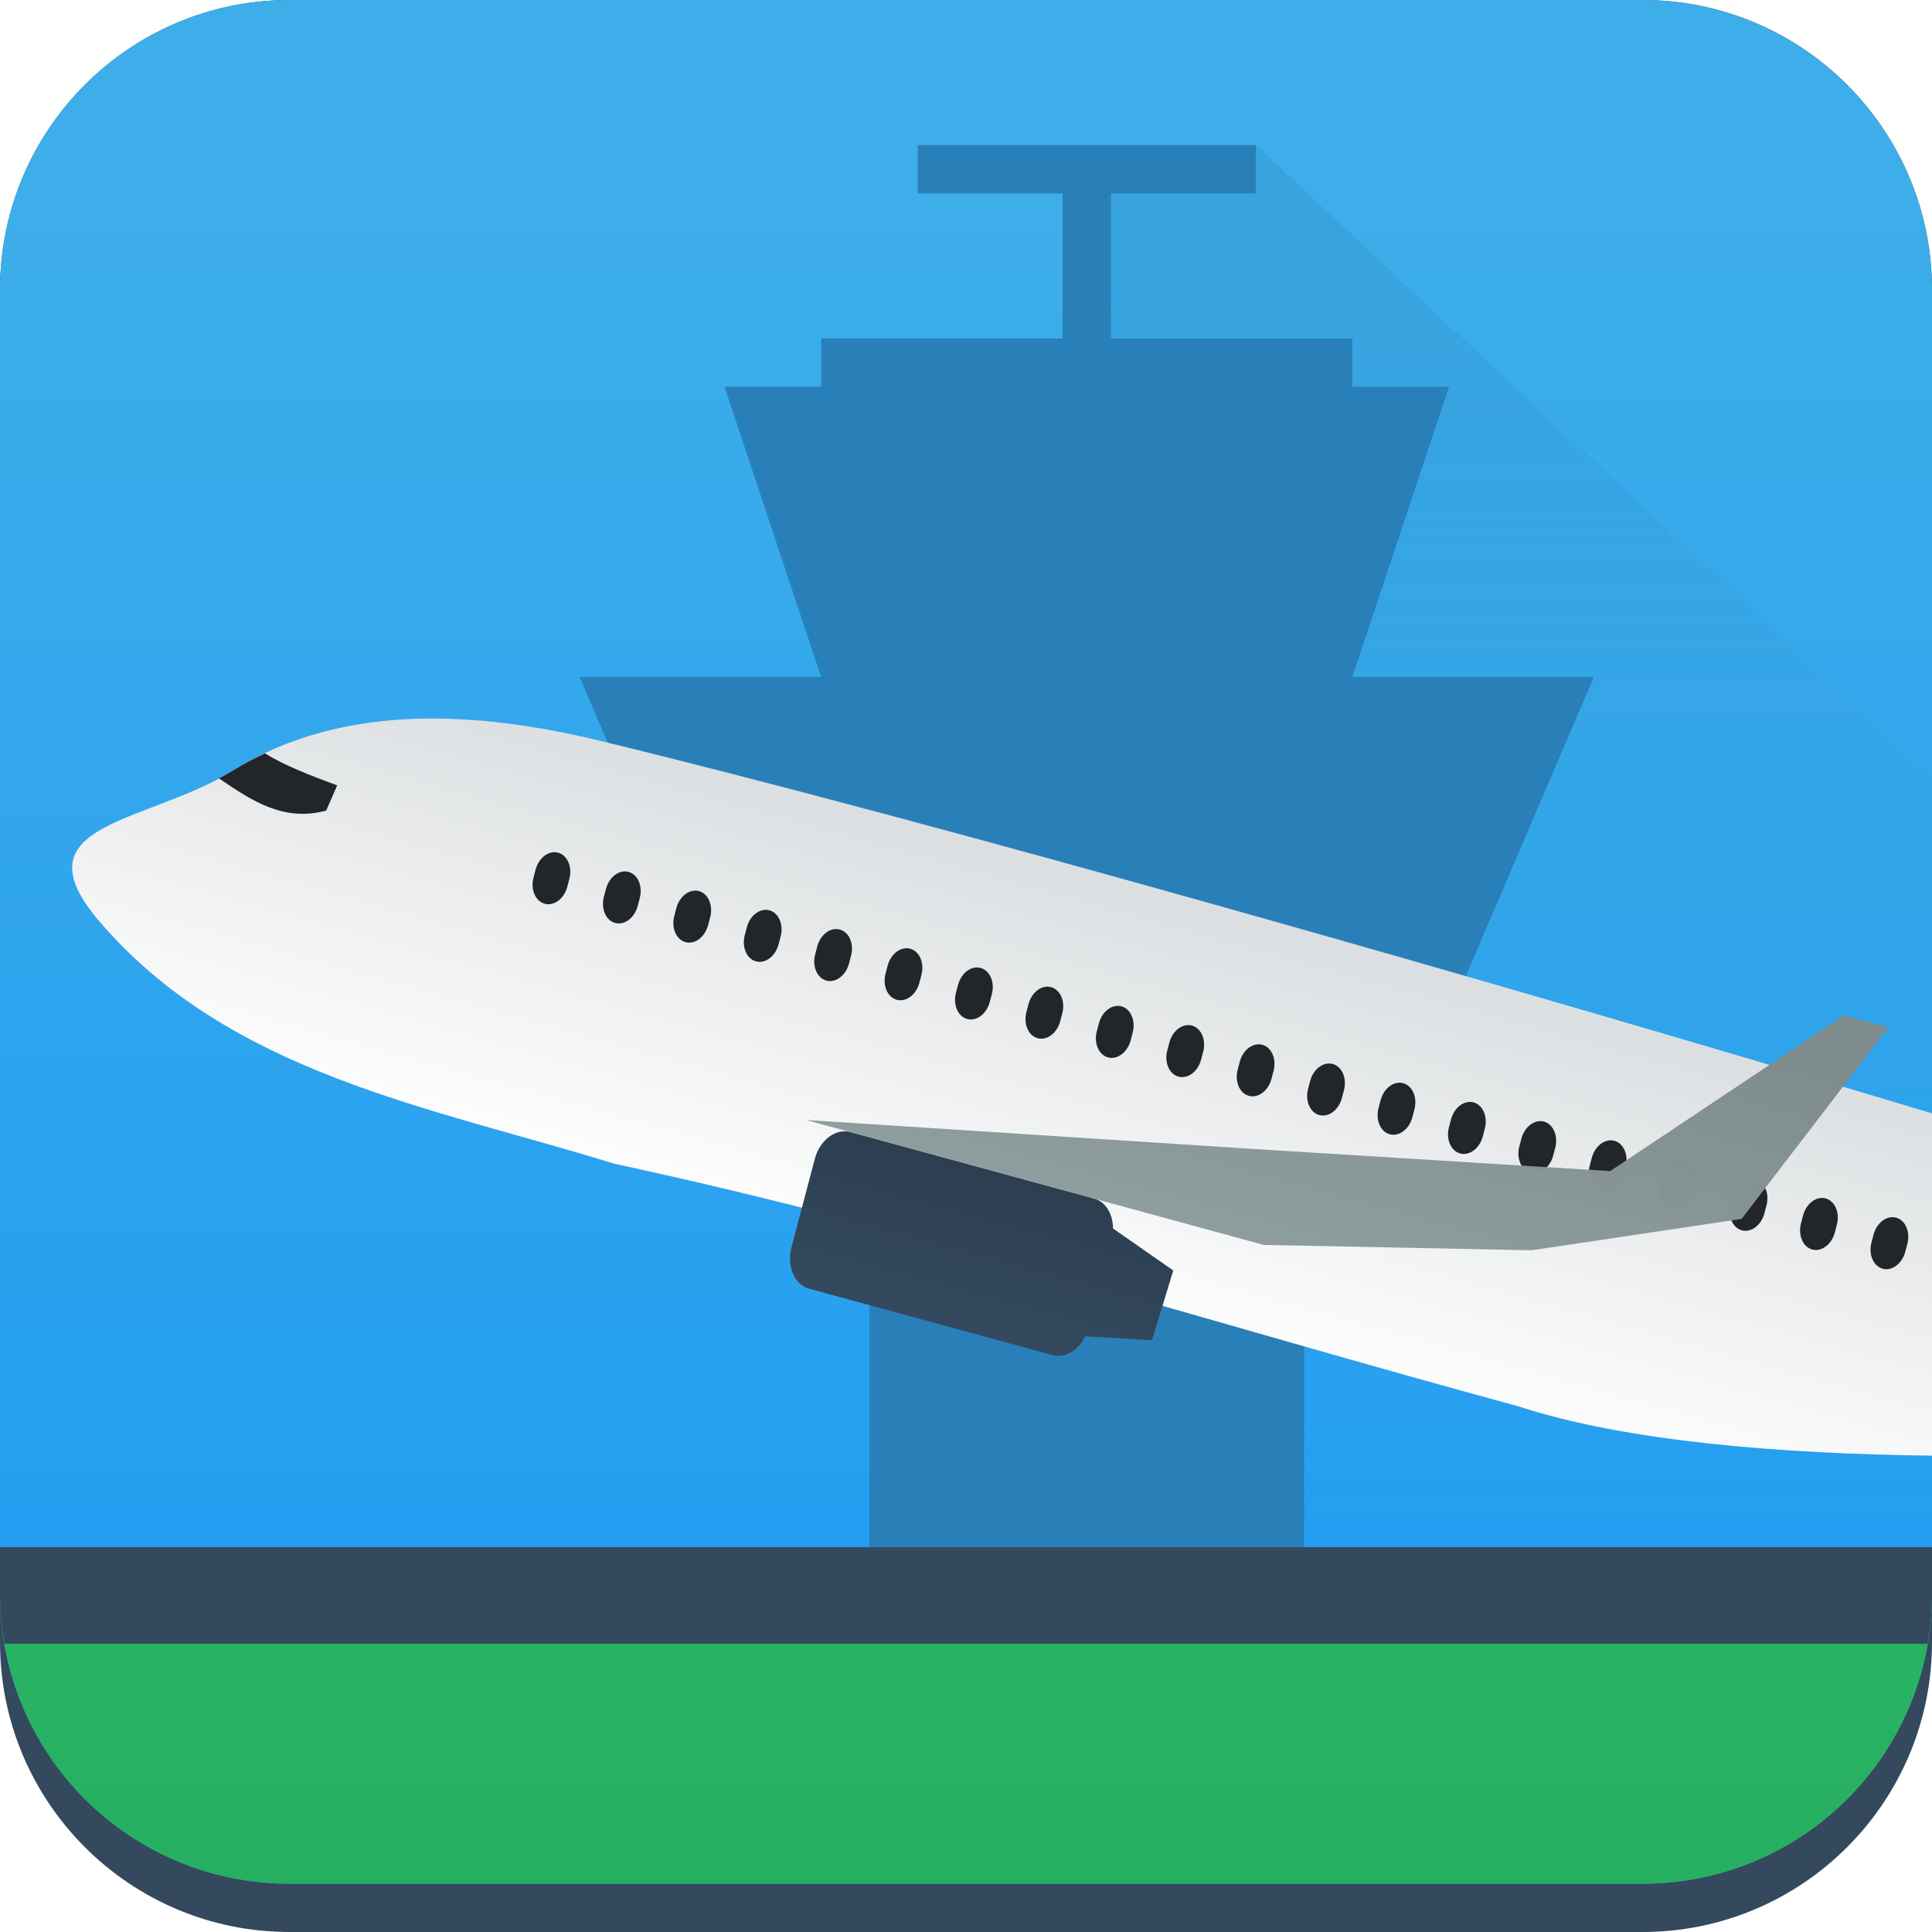
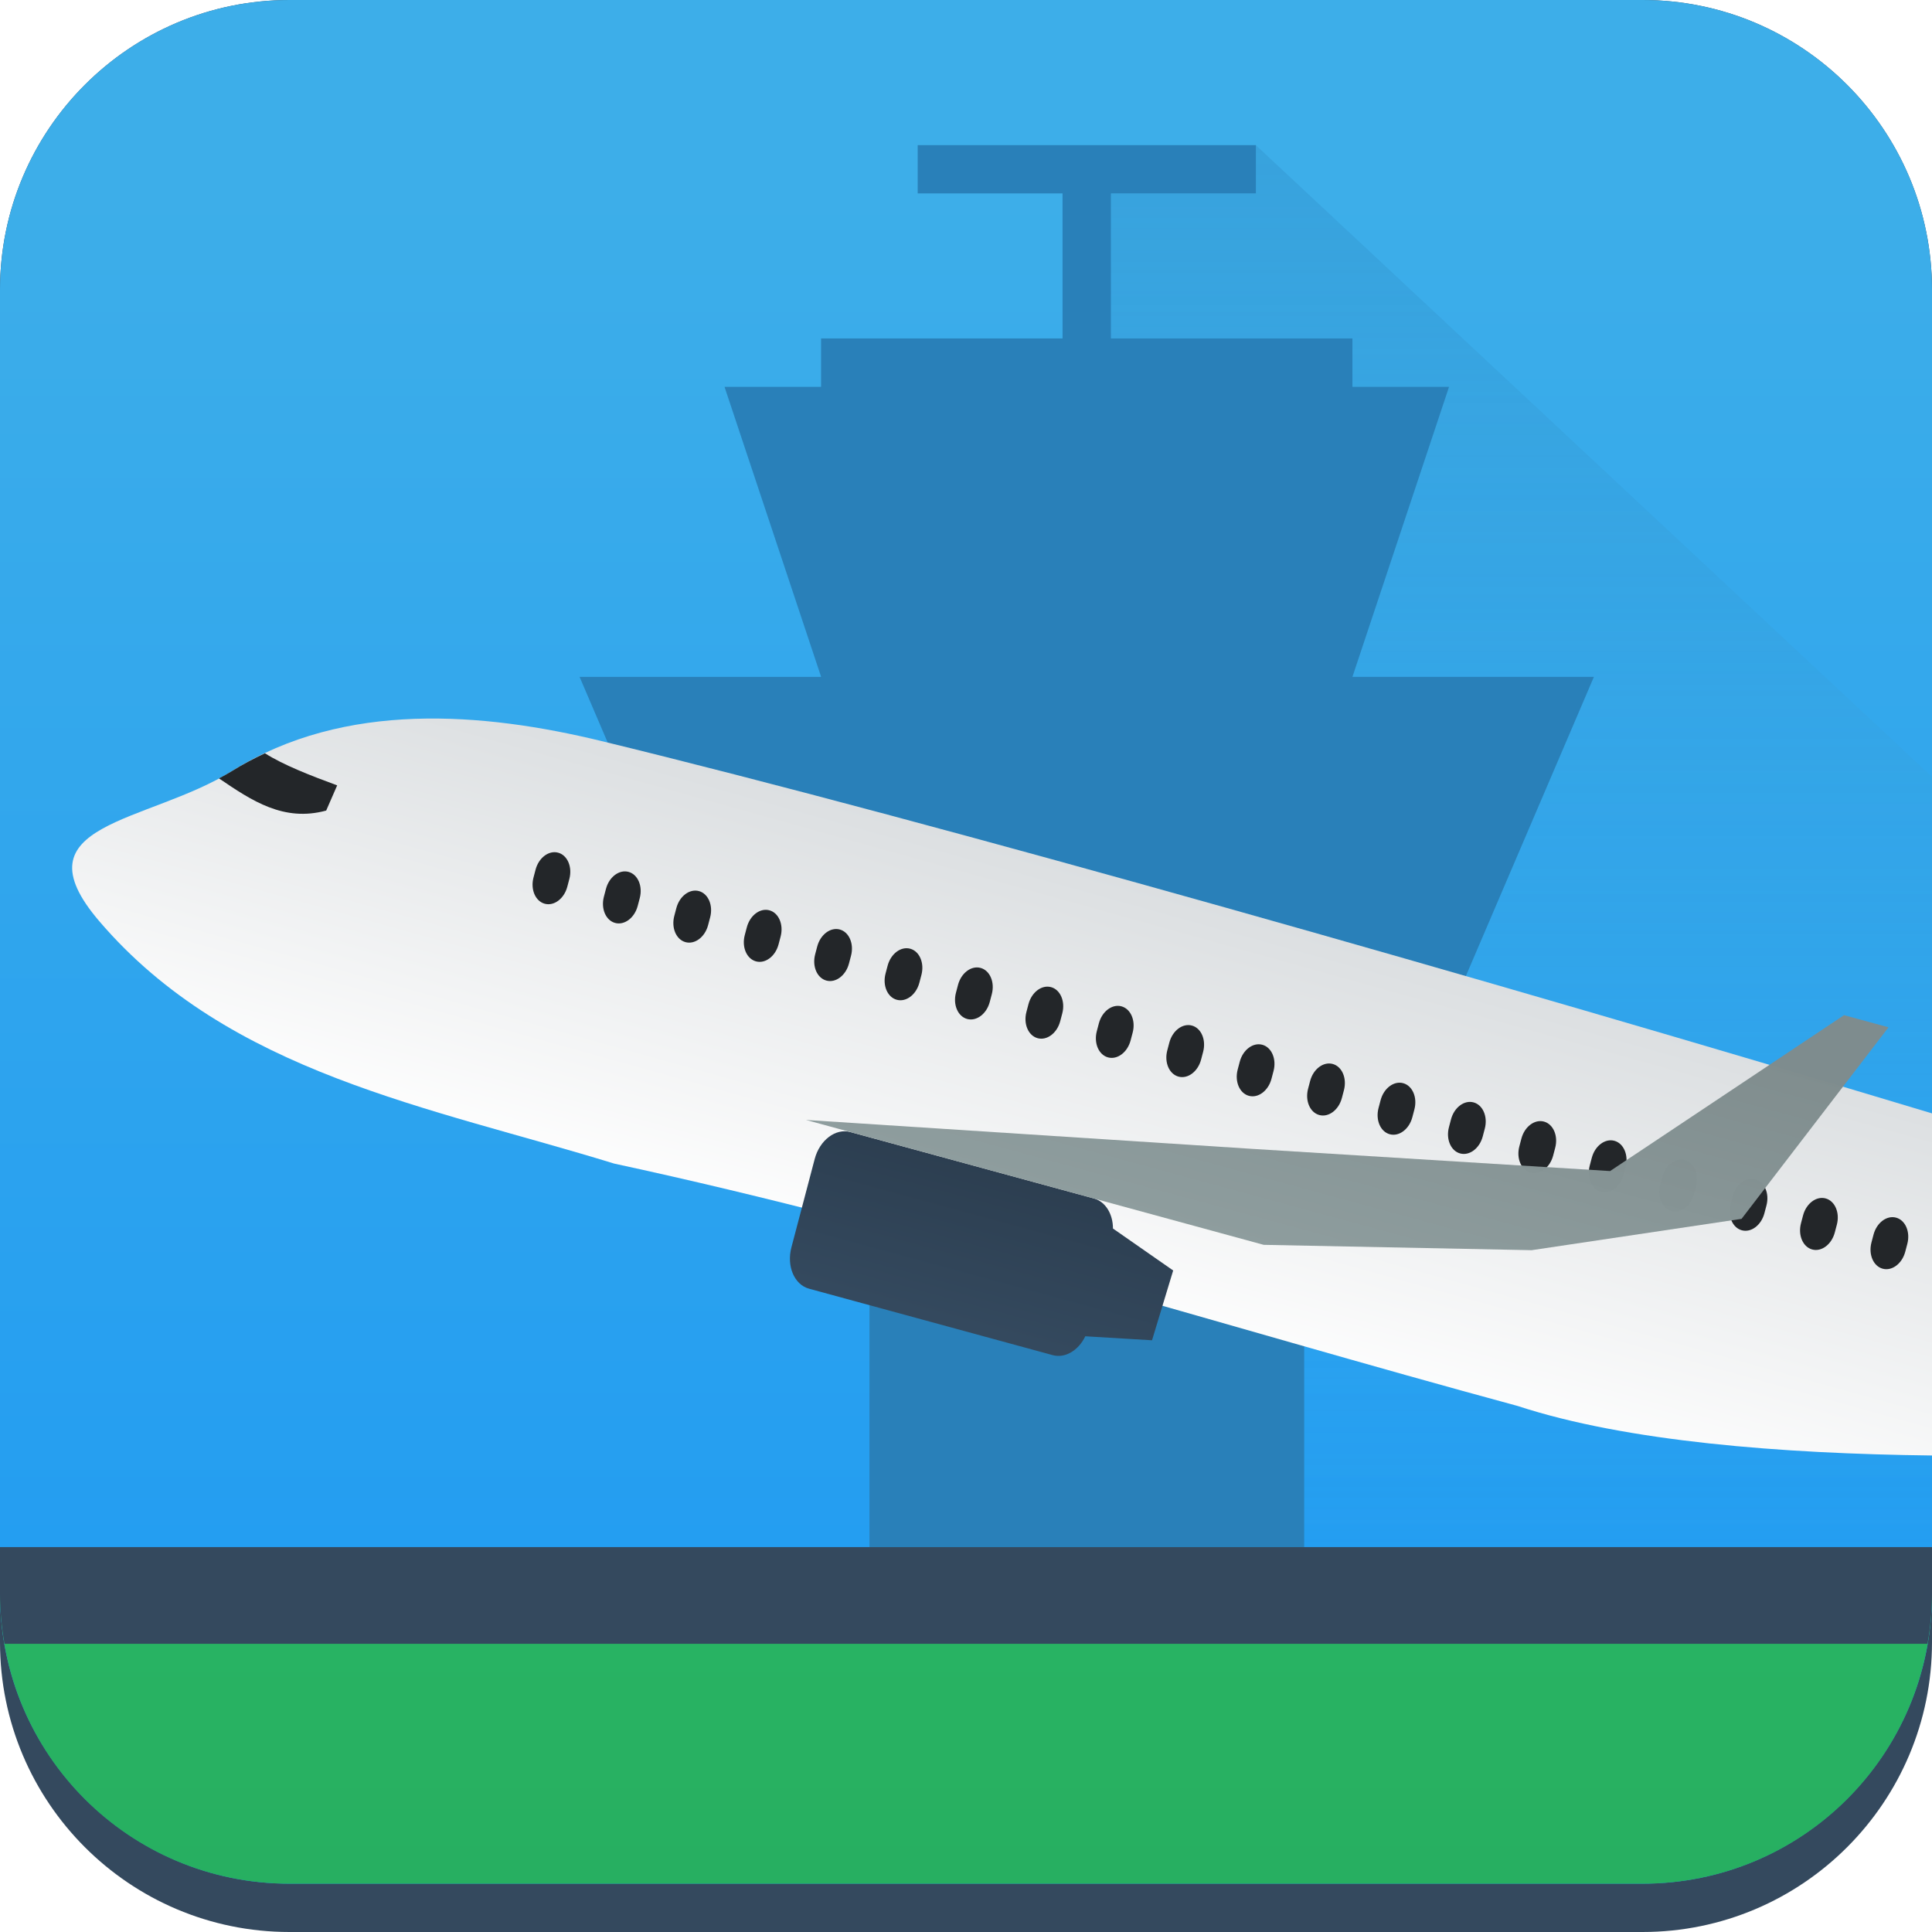
- <svg xmlns="http://www.w3.org/2000/svg" width="64" height="64" viewBox="0 0 16.933 16.933" version="1.1" id="svg94">
+ <svg xmlns="http://www.w3.org/2000/svg" width="86" height="86" viewBox="0 0 22.754 22.754" version="1.1" id="svg94">
  <defs id="defs98" />
-   <linearGradient id="a" x1="24" x2="24" y1="294" y2="257" gradientTransform="matrix(0.4233332,0,0,0.4136431,-1.693334,-104.6614)" gradientUnits="userSpaceOnUse">
+   <linearGradient id="a" x1="24" x2="24" y1="294" y2="257" gradientTransform="matrix(0.5688538,0,0,0.5558329,-2.275417,-140.6387)" gradientUnits="userSpaceOnUse">
    <stop stop-color="#1d99f3" offset="0" id="stop2" />
    <stop stop-color="#3daee9" offset="1" id="stop4" />
  </linearGradient>
-   <linearGradient id="b" x1="24" x2="24" y1="294" y2="257" gradientTransform="matrix(0.4233331,0,0,0.4136431,-1.693333,-104.6614)" gradientUnits="userSpaceOnUse">
+   <linearGradient id="b" x1="24" x2="24" y1="294" y2="257" gradientTransform="matrix(0.5688538,0,0,0.5558328,-2.275417,-140.6387)" gradientUnits="userSpaceOnUse">
    <stop stop-color="#27ae60" offset="0" id="stop7" />
    <stop stop-color="#2ecc71" offset="1" id="stop9" />
  </linearGradient>
-   <linearGradient id="c" x1="120.397" x2="120.347" y1="23.021" y2="32.414" gradientTransform="matrix(0.5831837,0.159081,-0.1963008,0.7458132,-51.10459,-30.78056)" gradientUnits="userSpaceOnUse">
+   <linearGradient id="c" x1="120.397" x2="120.347" y1="23.021" y2="32.414" gradientTransform="matrix(0.7836529,0.213765,-0.2637792,1.002186,-68.67177,-41.36137)" gradientUnits="userSpaceOnUse">
    <stop stop-color="#bdc3c7" offset="0" id="stop12" />
    <stop stop-color="#fff" offset="1" id="stop14" />
  </linearGradient>
-   <linearGradient id="d" x1="119.851" x2="119.851" y1="27.384" y2="33.015" gradientTransform="matrix(0.5831837,0.159081,-0.1963008,0.7458132,-51.10459,-30.78056)" gradientUnits="userSpaceOnUse">
+   <linearGradient id="d" x1="119.851" x2="119.851" y1="27.384" y2="33.015" gradientTransform="matrix(0.7836529,0.213765,-0.2637792,1.002186,-68.67177,-41.36137)" gradientUnits="userSpaceOnUse">
    <stop stop-color="#7f8c8d" offset="0" id="stop17" />
    <stop stop-color="#95a5a6" offset="1" id="stop19" />
  </linearGradient>
-   <linearGradient id="e" x1="112.705" x2="112.705" y1="30.894" y2="32.712" gradientTransform="matrix(0.5831837,0.159081,-0.1963008,0.7458132,-51.10459,-30.78056)" gradientUnits="userSpaceOnUse">
+   <linearGradient id="e" x1="112.705" x2="112.705" y1="30.894" y2="32.712" gradientTransform="matrix(0.7836529,0.213765,-0.2637792,1.002186,-68.67177,-41.36137)" gradientUnits="userSpaceOnUse">
    <stop stop-color="#2c3e50" offset="0" id="stop22" />
    <stop stop-color="#34495e" offset="1" id="stop24" />
  </linearGradient>
-   <linearGradient id="f" x1="31" x2="31" y1="-21.23" y2="36" gradientTransform="matrix(0.4233331,0,0,0.423732,-1.693333,-1.694526)" gradientUnits="userSpaceOnUse">
+   <linearGradient id="f" x1="31" x2="31" y1="-21.23" y2="36" gradientTransform="matrix(0.5688538,0,0,0.5693897,-2.275417,-2.27702)" gradientUnits="userSpaceOnUse">
    <stop stop-color="#2980b9" offset="0" id="stop27" />
    <stop stop-color="#3daee9" stop-opacity="0" offset="1" id="stop29" />
  </linearGradient>
-   <rect x="1.8292337e-06" y="4.0744681e-06" width="16.933" height="16.933" rx="2.538" ry="2.54" fill="#34495e" stroke-width="0.424" id="rect32" />
-   <rect x="1.8292337e-06" y="4.0744681e-06" width="16.933" height="16.51" rx="2.538" ry="2.54" fill="url(#a)" stroke-width="0.424" id="rect34" style="fill:url(#a)" />
-   <path d="M 11.007,1.272 V 1.695 H 9.737 v 1.272 h 1.27 l 0.423,10.593 h 5.503 V 6.809 Z" fill="url(#f)" stroke-width="0.424" id="path36" style="fill:url(#f)" />
-   <path d="M 8.2900799e-4,13.983 C 0.008,15.384 1.136,16.51 2.538,16.51 H 14.396 c 1.401,0 2.53,-1.126 2.537,-2.527 z" fill="url(#b)" stroke-width="0.424" id="path38" style="fill:url(#b)" />
-   <path d="m 8.043,1.272 v 0.424 h 1.27 V 2.966 H 7.197 V 3.39 H 6.35 L 7.197,5.933 H 5.08 l 1.27,2.966 H 7.62 V 13.56 H 11.43 V 8.899 h 1.27 l 1.27,-2.966 H 11.853 L 12.7,3.39 H 11.853 V 2.966 H 9.737 V 1.695 H 11.007 V 1.272 Z" fill="#2980b9" id="path40" style="stroke-width:0.112" />
-   <path d="M 3.636,6.3 C 3.08,6.32 2.529,6.448 2.038,6.755 1.295,7.22 0.129,7.207 0.869,8.073 2.011,9.41 3.771,9.702 5.383,10.199 c 2.674,0.576 5.281,1.409 7.919,2.125 0.949,0.311 2.31,0.418 3.631,0.434 V 9.758 C 13.06,8.593 8.182,7.203 5.269,6.495 4.755,6.37 4.193,6.281 3.636,6.3 Z" fill="url(#c)" stroke-width="0.683" id="path42" style="fill:url(#c)" />
-   <path d="m 7.454,9.922 c -0.13,-0.035 -0.269,0.07 -0.313,0.236 l -0.204,0.774 c -0.044,0.166 0.026,0.328 0.155,0.363 l 2.134,0.582 c 0.11,0.03 0.226,-0.042 0.286,-0.165 0.195,0.012 0.39,0.023 0.585,0.035 0.062,-0.204 0.124,-0.408 0.186,-0.612 -0.176,-0.123 -0.352,-0.245 -0.528,-0.368 -3.19e-4,-0.126 -0.064,-0.235 -0.167,-0.263 -1.57e-4,-4.4e-5 -4.66e-4,-1.27e-4 -5.83e-4,-1.59e-4 z" fill="url(#e)" stroke-width="0.683" id="path44" style="fill:url(#e)" />
-   <g transform="matrix(0.5831837,0.159081,-0.1963008,0.7458132,-51.10459,-30.78056)" fill="#232629" id="g88">
+   <rect x="1.8292337e-06" y="4.0744681e-06" width="22.754" height="22.754" rx="3.41" ry="3.413" fill="#34495e" stroke-width="0.569" id="rect32" />
+   <rect x="1.8292337e-06" y="4.0744681e-06" width="22.754" height="22.185" rx="3.41" ry="3.413" fill="url(#a)" stroke-width="0.569" id="rect34" style="fill:url(#a)" />
+   <path d="m 14.79,1.709 v 0.569 h -1.707 v 1.709 H 14.79 l 0.569,14.235 h 7.395 V 9.149 Z" fill="url(#f)" stroke-width="0.569" id="path36" style="fill:url(#f)" />
+   <path d="m 0.001,18.79 c 0.01,1.883 1.526,3.395 3.409,3.395 H 19.344 c 1.883,0 3.399,-1.513 3.409,-3.395 z" fill="url(#b)" stroke-width="0.569" id="path38" style="fill:url(#b)" />
+   <path d="m 10.808,1.709 v 0.569 h 1.706 V 3.986 H 9.67 V 4.556 H 8.533 l 1.138,3.416 H 6.826 L 8.533,11.958 h 1.707 v 6.263 h 5.12 v -6.263 h 1.706 l 1.706,-3.986 h -2.844 l 1.138,-3.416 H 15.928 V 3.986 H 13.084 V 2.278 h 1.707 v -0.569 z" fill="#2980b9" id="path40" style="stroke-width:0.151" />
+   <path d="M 4.886,8.466 C 4.139,8.492 3.399,8.664 2.739,9.077 1.74,9.702 0.173,9.684 1.168,10.848 c 1.534,1.796 3.9,2.189 6.065,2.856 3.593,0.775 7.097,1.894 10.642,2.855 1.275,0.418 3.104,0.562 4.88,0.583 V 13.113 C 17.549,11.546 10.995,9.678 7.081,8.727 6.389,8.559 5.634,8.44 4.886,8.466 Z" fill="url(#c)" stroke-width="0.917" id="path42" style="fill:url(#c)" />
+   <path d="m 10.016,13.333 c -0.174,-0.048 -0.362,0.094 -0.421,0.317 l -0.274,1.04 c -0.059,0.223 0.034,0.441 0.209,0.488 l 2.868,0.782 c 0.148,0.04 0.304,-0.056 0.384,-0.222 0.262,0.016 0.524,0.032 0.786,0.047 0.083,-0.274 0.166,-0.548 0.249,-0.822 -0.236,-0.165 -0.473,-0.33 -0.709,-0.494 -4.28e-4,-0.17 -0.086,-0.315 -0.224,-0.354 -2.11e-4,-5.9e-5 -6.26e-4,-1.7e-4 -7.84e-4,-2.13e-4 z" fill="url(#e)" stroke-width="0.917" id="path44" style="fill:url(#e)" />
+   <g transform="matrix(0.7836529,0.213765,-0.2637792,1.002186,-68.67177,-41.36136)" fill="#232629" id="g88">
    <path d="m 101.218,28.533 c -0.135,0.09 -0.267,0.185 -0.391,0.289 -0.051,0.043 -0.106,0.084 -0.162,0.125 0.548,0.148 1.07,0.285 1.622,0.032 l 0.061,-0.309 c -0.422,-0.029 -0.831,-0.063 -1.131,-0.136 z" id="path46" />
    <rect x="105.441" y="28.747" width="0.508" height="0.6" rx="0.254" id="rect48" />
    <rect x="106.499" y="28.747" width="0.508" height="0.6" rx="0.254" id="rect50" />
    <rect x="107.557" y="28.747" width="0.508" height="0.6" rx="0.254" id="rect52" />
    <rect x="108.616" y="28.747" width="0.508" height="0.6" rx="0.254" id="rect54" />
    <rect x="109.674" y="28.747" width="0.508" height="0.6" rx="0.254" id="rect56" />
    <rect x="110.732" y="28.747" width="0.508" height="0.6" rx="0.254" id="rect58" />
    <rect x="111.79" y="28.747" width="0.508" height="0.6" rx="0.254" id="rect60" />
    <rect x="112.849" y="28.747" width="0.508" height="0.6" rx="0.254" id="rect62" />
    <rect x="113.907" y="28.747" width="0.508" height="0.6" rx="0.254" id="rect64" />
    <rect x="114.966" y="28.747" width="0.508" height="0.6" rx="0.254" id="rect66" />
    <rect x="116.024" y="28.747" width="0.508" height="0.6" rx="0.254" id="rect68" />
    <rect x="117.082" y="28.747" width="0.508" height="0.6" rx="0.254" id="rect70" />
    <rect x="118.141" y="28.747" width="0.508" height="0.6" rx="0.254" id="rect72" />
    <rect x="119.199" y="28.747" width="0.508" height="0.6" rx="0.254" id="rect74" />
    <rect x="120.257" y="28.747" width="0.508" height="0.6" rx="0.254" id="rect76" />
    <rect x="121.315" y="28.747" width="0.508" height="0.6" rx="0.254" id="rect78" />
    <rect x="122.374" y="28.747" width="0.508" height="0.6" rx="0.254" id="rect80" />
    <rect x="123.432" y="28.747" width="0.508" height="0.6" rx="0.254" id="rect82" />
    <rect x="124.49" y="28.747" width="0.508" height="0.6" rx="0.254" id="rect84" />
    <rect x="125.549" y="28.747" width="0.508" height="0.6" rx="0.254" id="rect86" />
  </g>
-   <path d="m 7.064,9.816 3.903,0.253 3.145,0.195 2.05,-1.366 0.39,0.106 -1.288,1.679 -1.84,0.275 -2.349,-0.047 z" fill="url(#d)" opacity="0.99" stroke-width="0.427" id="path90" style="fill:url(#d)" />
-   <path d="m 2.1079874e-6,13.56 v 0.41 c 0,0.149 0.015,0.295 0.04,0.437 H 16.894 c 0.025,-0.142 0.04,-0.288 0.04,-0.437 v -0.41 z" fill="#34495e" stroke-width="0.424" id="path92" />
+   <path d="m 9.492,13.19 5.245,0.34 4.226,0.262 2.755,-1.836 0.524,0.143 -1.731,2.256 -2.472,0.369 -3.156,-0.063 z" fill="url(#d)" opacity="0.99" stroke-width="0.573" id="path90" style="fill:url(#d)" />
+   <path d="m 2.2038089e-6,18.221 v 0.551 c 0,0.201 0.02,0.397 0.053,0.588 H 22.701 c 0.033,-0.191 0.053,-0.387 0.053,-0.588 v -0.551 z" fill="#34495e" stroke-width="0.569" id="path92" />
</svg>
